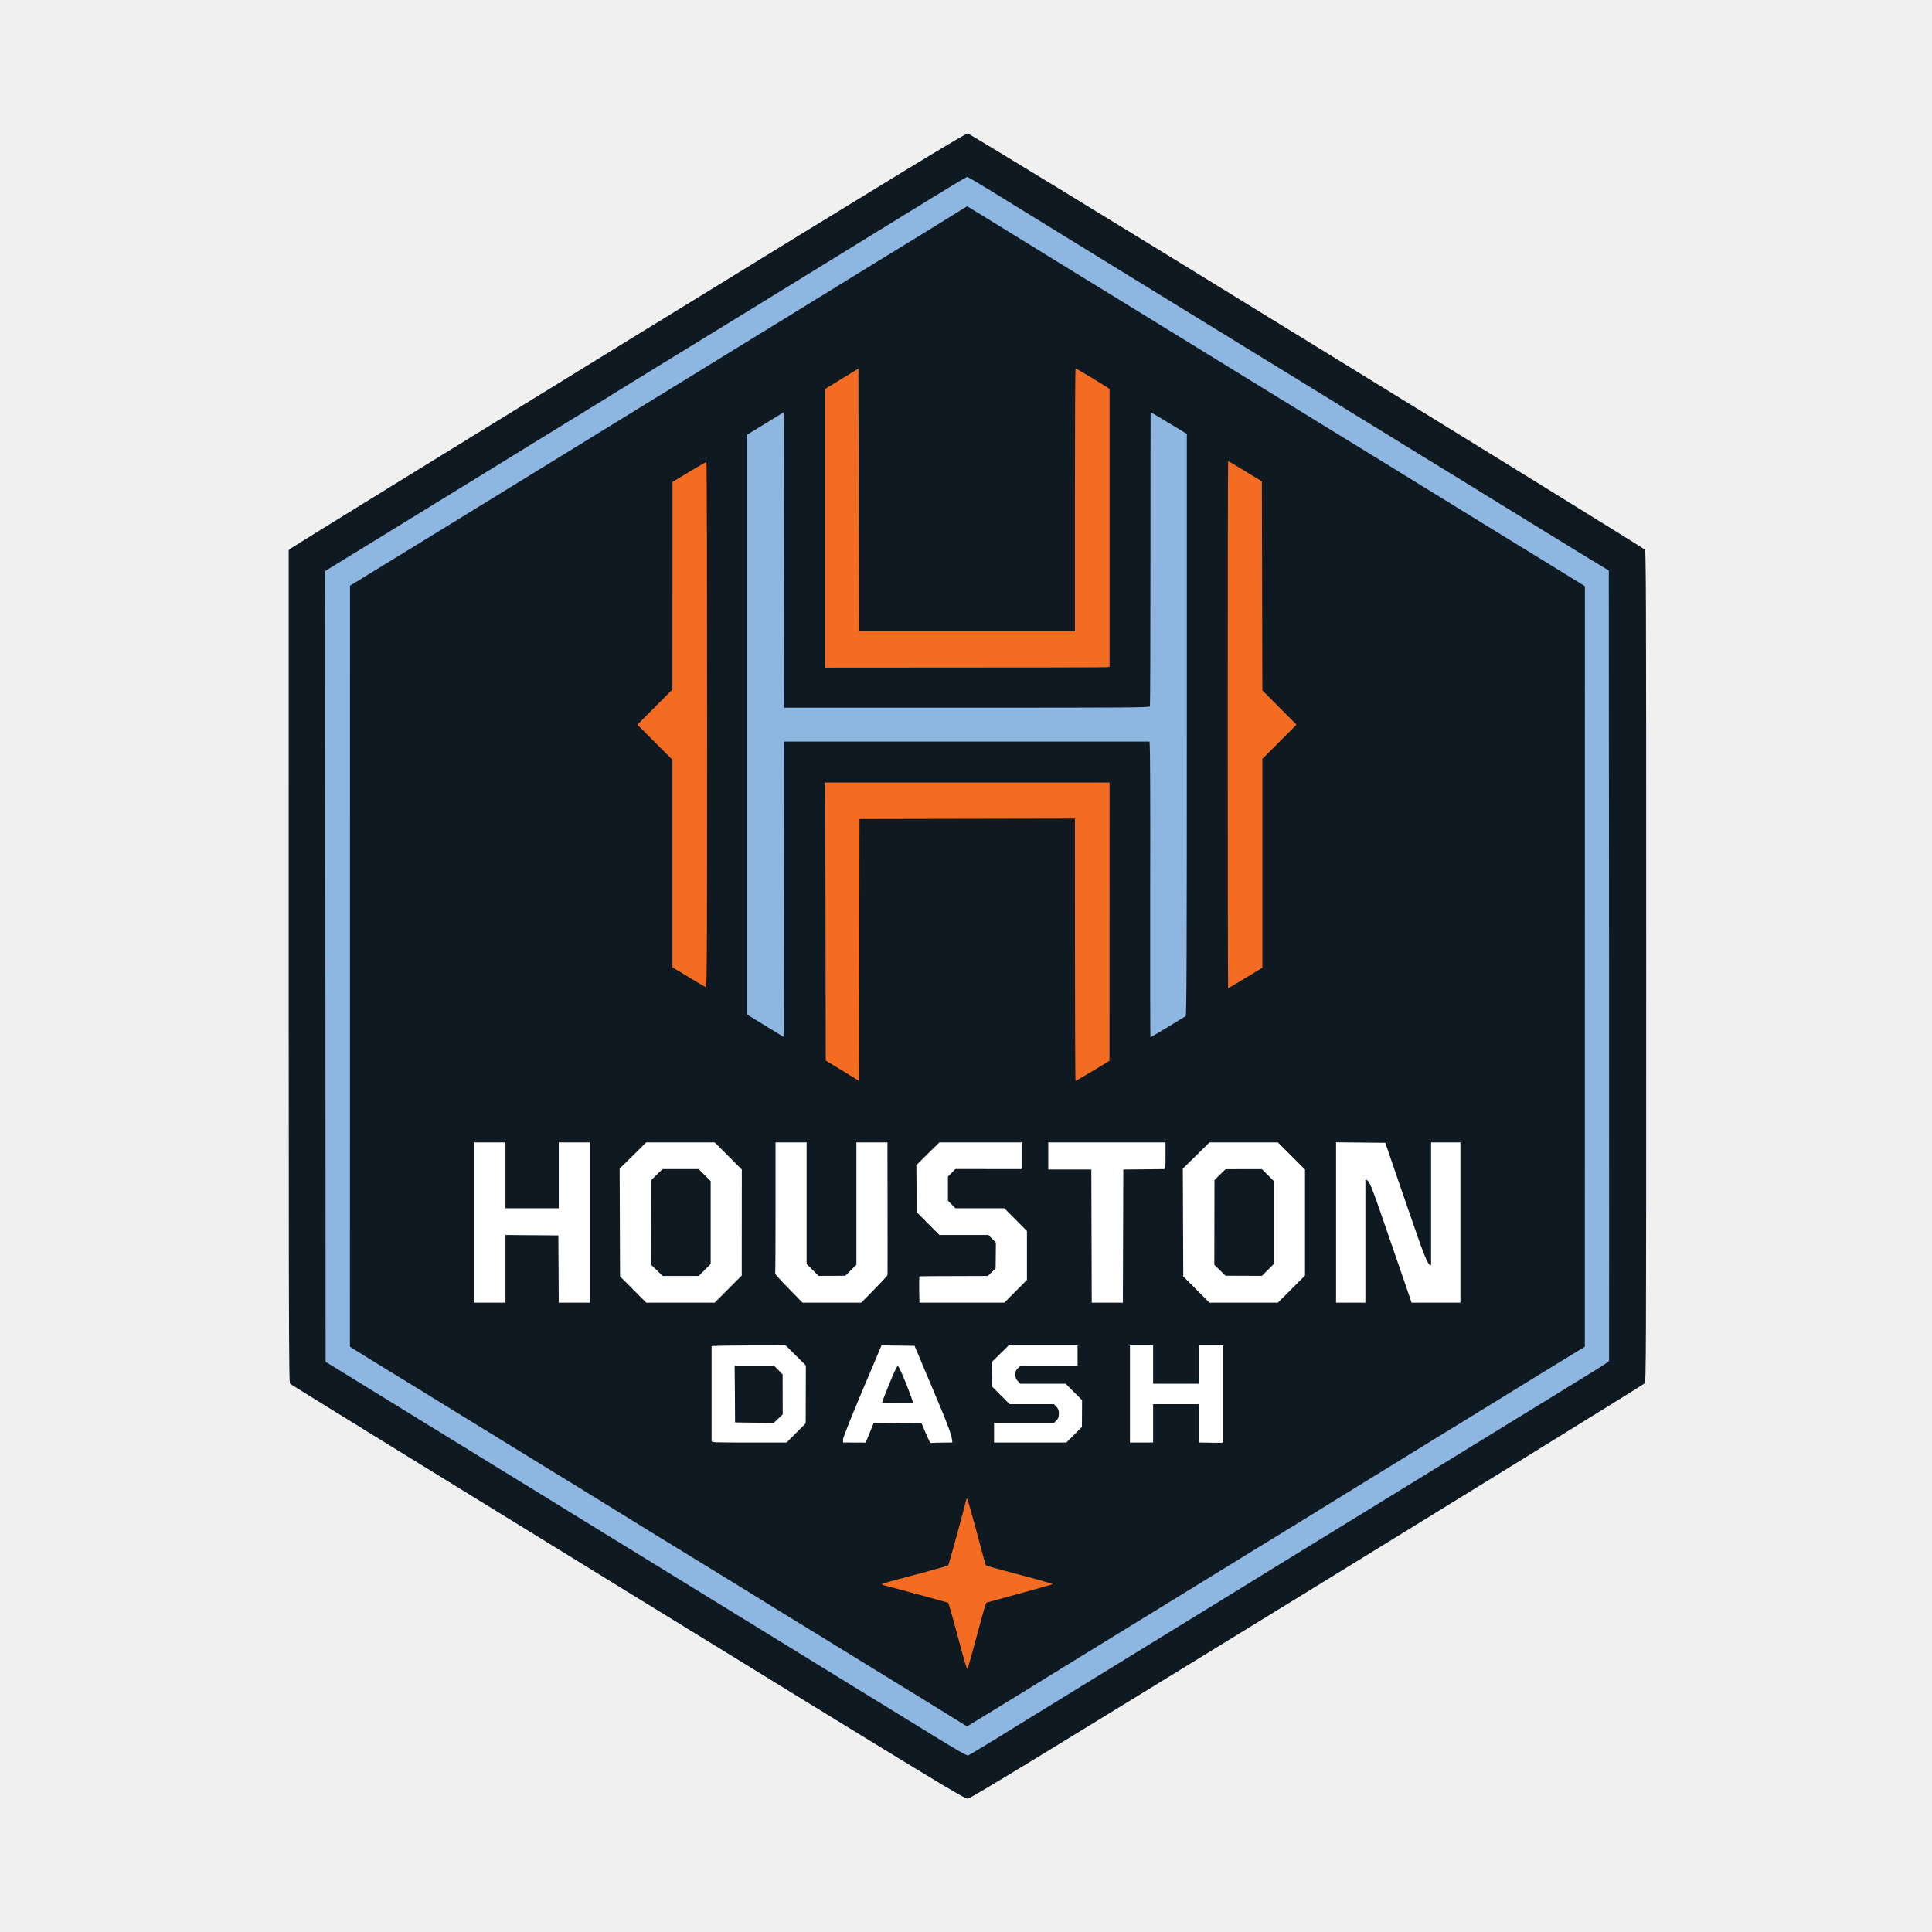
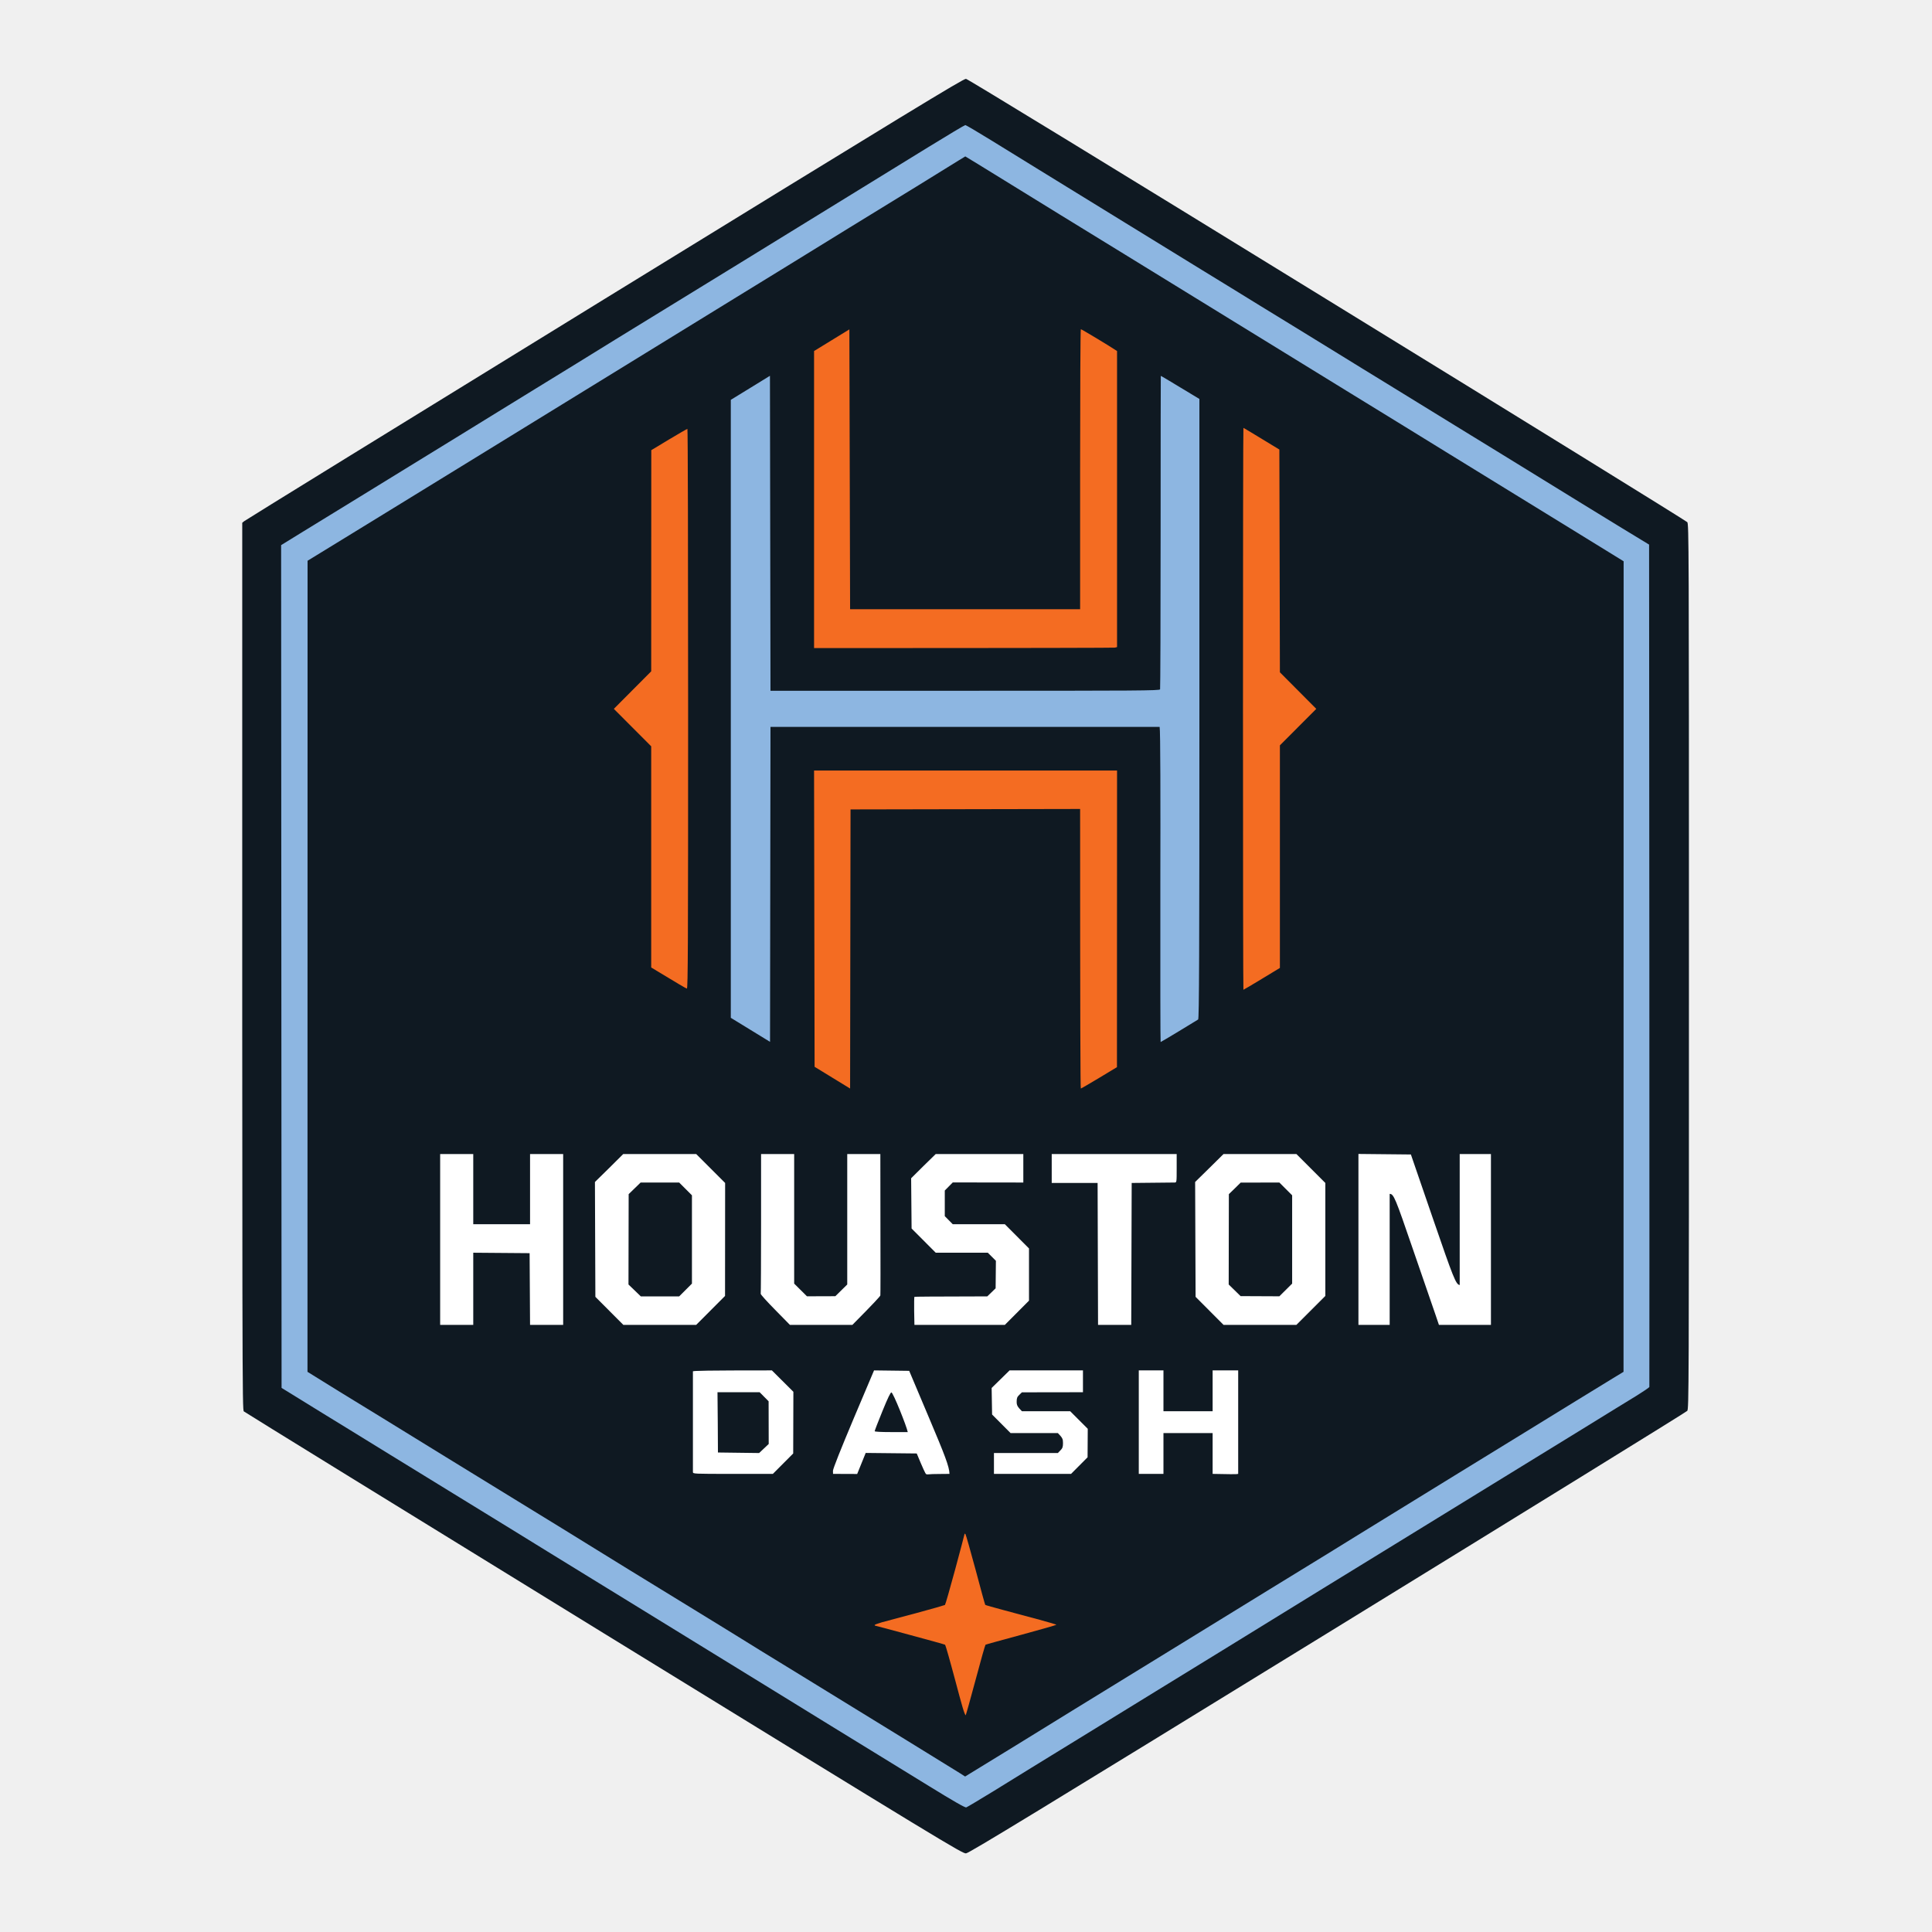
- <svg xmlns="http://www.w3.org/2000/svg" width="150" height="150" viewBox="-12 -12 174 174" fill="none">
+ <svg xmlns="http://www.w3.org/2000/svg" width="150" height="150" viewBox="-6.47 -6.64 163.27 163.27" fill="none">
  <g clip-path="url(#clip0_68_459)">
    <path d="M44.624 18.623C27.959 28.875 14.257 37.32 14.167 37.403L14.002 37.538C13.995 110.873 14.002 112.508 14.137 112.635C14.22 112.71 27.907 121.148 44.565 131.393C73.35 149.093 74.865 150.015 75.165 149.985C75.427 149.963 81.157 146.468 105.727 131.363C122.362 121.133 136.035 112.688 136.117 112.59C136.252 112.425 136.259 110.858 136.259 75.038C136.259 39.225 136.252 37.65 136.117 37.485C136.035 37.388 122.347 28.92 105.689 18.683C87.922 7.748 75.307 0.038 75.165 0.023C74.962 -0.007 70.365 2.798 44.624 18.623Z" fill="#0F1922" />
    <path d="M71.924 5.828C70.23 6.87 67.747 8.4 66.404 9.225C65.062 10.05 60.457 12.885 56.167 15.525C51.877 18.158 47.107 21.09 45.562 22.035C44.025 22.988 42.532 23.903 42.247 24.083C41.962 24.263 40.425 25.2 38.842 26.175C37.26 27.143 35.834 28.02 35.684 28.118C35.527 28.215 34.035 29.138 32.362 30.165C30.689 31.193 28.785 32.363 28.125 32.768C27.465 33.173 25.552 34.343 23.88 35.378C22.207 36.405 20.04 37.733 19.064 38.333L17.287 39.428L17.325 110.648C20.174 112.41 21.899 113.468 23.002 114.143C24.105 114.825 25.687 115.793 26.52 116.31C27.36 116.82 29.737 118.283 31.807 119.558C33.87 120.825 36.105 122.198 36.764 122.603C37.425 123.015 38.767 123.84 39.742 124.44C40.724 125.04 42.322 126.03 43.304 126.63C44.287 127.23 45.622 128.055 46.282 128.46C46.942 128.865 48.292 129.698 49.282 130.305C50.272 130.913 51.622 131.745 52.282 132.15C52.942 132.563 54.292 133.388 55.282 133.995C56.272 134.603 57.952 135.63 59.002 136.283C60.059 136.935 62.205 138.248 63.764 139.215C65.325 140.175 67.147 141.293 67.807 141.698C68.467 142.103 70.365 143.273 72.029 144.293C74.062 145.545 75.09 146.138 75.187 146.1C75.262 146.078 76.297 145.455 77.49 144.728C78.674 143.993 80.1 143.115 80.647 142.778C81.195 142.44 83.017 141.323 84.689 140.295C86.362 139.268 89.385 137.408 91.409 136.163C93.434 134.918 95.902 133.403 96.892 132.795C97.882 132.188 99.787 131.01 101.129 130.185C102.472 129.36 104.377 128.183 105.367 127.575C106.357 126.968 109.079 125.295 111.412 123.863C113.744 122.43 117.449 120.15 119.647 118.8C121.852 117.443 125.249 115.35 127.214 114.15C129.172 112.943 131.249 111.66 131.834 111.308C132.412 110.948 132.899 110.618 132.914 110.573C132.922 110.528 132.922 94.493 132.914 74.94L132.892 39.383C131.617 38.618 129.344 37.223 127.012 35.79C124.679 34.358 121.762 32.558 120.532 31.8C119.302 31.043 117.479 29.925 116.489 29.318C115.499 28.71 114.149 27.878 113.489 27.473C112.829 27.068 111.479 26.235 110.489 25.628C109.499 25.02 107.804 23.985 106.732 23.318C105.652 22.658 103.979 21.63 103.012 21.03C102.044 20.438 100.709 19.62 100.049 19.215C99.389 18.803 98.279 18.128 97.59 17.7C96.9 17.273 95.782 16.59 95.107 16.178C94.439 15.765 91.514 13.965 88.605 12.18C85.702 10.388 82.424 8.378 81.329 7.703C80.227 7.02 78.397 5.903 77.264 5.198C76.132 4.5 75.165 3.93 75.105 3.93C75.052 3.93 73.62 4.785 71.924 5.828Z" fill="#8DB6E1" />
    <path d="M74.527 6.93C74.219 7.125 72.704 8.055 71.167 9.008C69.629 9.953 66.997 11.565 65.325 12.593C63.652 13.62 61.26 15.098 60.007 15.87C58.755 16.643 56.864 17.798 55.807 18.45C54.749 19.095 50.7 21.585 46.807 23.985C42.907 26.378 37.26 29.858 34.245 31.71C31.23 33.563 27.989 35.55 27.044 36.135C26.099 36.72 24.015 37.995 22.424 38.97L19.522 40.748L19.515 109.29C20.235 109.74 21.232 110.355 22.2 110.955C23.167 111.548 24.772 112.53 25.762 113.138C26.752 113.745 29.22 115.268 31.244 116.513C33.27 117.758 35.737 119.273 36.727 119.88C37.717 120.488 39.637 121.673 41.002 122.505C42.367 123.345 43.702 124.17 43.965 124.335C44.227 124.5 45.487 125.273 46.762 126.06C48.044 126.84 49.95 128.01 51.007 128.663C52.065 129.308 53.594 130.253 54.404 130.748C55.222 131.25 56.01 131.738 56.167 131.835C56.317 131.94 58.679 133.388 61.41 135.06C64.132 136.733 68.115 139.178 70.245 140.49C72.382 141.803 74.34 143.018 74.609 143.183L75.09 143.49C77.07 142.275 78.442 141.435 79.409 140.843C80.377 140.243 82.514 138.93 84.165 137.91C85.814 136.898 89.564 134.595 92.49 132.795C95.415 130.995 99.157 128.693 100.807 127.68C102.457 126.668 104.692 125.295 105.772 124.635C106.845 123.968 107.947 123.293 108.21 123.128C108.472 122.963 109.807 122.145 111.172 121.305C112.537 120.465 115.11 118.883 116.887 117.788C118.672 116.693 121.14 115.178 122.37 114.42C123.6 113.663 125.565 112.455 126.735 111.735C127.897 111.023 129.277 110.175 129.795 109.86L130.732 109.29L130.74 40.793C129.645 40.118 128.542 39.435 127.575 38.843C126.6 38.243 125.272 37.425 124.612 37.02C123.952 36.608 122.602 35.783 121.612 35.175C120.622 34.568 119.272 33.735 118.612 33.33C117.952 32.925 116.617 32.1 115.65 31.508C114.682 30.915 112.845 29.783 111.57 28.995C110.295 28.215 108.382 27.038 107.332 26.393C106.275 25.74 103.897 24.278 102.052 23.145C100.2 22.013 98.294 20.835 97.807 20.535C97.327 20.235 95.902 19.365 94.65 18.593C93.397 17.82 90.697 16.163 88.65 14.903C86.602 13.643 84.12 12.12 83.129 11.513C82.139 10.905 79.934 9.54 78.225 8.49C76.522 7.44 75.12 6.578 75.105 6.578C75.097 6.585 74.835 6.743 74.527 6.93Z" fill="#0F1922" />
    <path d="M63.817 22.11L62.325 23.025V48.128C81.892 48.128 87.652 48.105 87.749 48.09L87.93 48.045V23.025C87.585 22.793 86.909 22.38 86.204 21.953C85.507 21.533 84.9 21.18 84.87 21.18C84.832 21.18 84.809 26.498 84.809 33.008V44.843H65.37L65.309 21.195L63.817 22.11Z" fill="#F46C22" />
    <path d="M56.939 26.138L55.289 27.15V79.373L58.604 81.405L58.642 54.788H91.529C91.597 55.065 91.604 61.058 91.589 68.28C91.582 75.51 91.589 81.42 91.612 81.42C91.627 81.42 92.332 81.008 93.172 80.498C94.004 79.988 94.732 79.545 94.784 79.515C94.867 79.463 94.889 74.018 94.889 53.265V27.075C92.377 25.553 91.642 25.118 91.627 25.125C91.619 25.14 91.612 31.073 91.612 38.325C91.612 45.57 91.589 51.555 91.567 51.615C91.529 51.728 89.632 51.735 75.089 51.735H58.642L58.597 25.118L56.939 26.138Z" fill="#8DB6E1" />
    <path d="M98.572 53.265C98.572 66.323 98.587 77.003 98.609 77.003C98.632 77.003 99.329 76.59 100.17 76.08L101.692 75.158V56.348L104.767 53.265L101.692 50.175L101.647 31.35C99.322 29.933 98.632 29.52 98.609 29.52C98.587 29.52 98.572 40.2 98.572 53.265ZM50.062 30.503L48.569 31.403L48.562 50.093L45.404 53.265L48.562 56.43V75.12C50.812 76.485 51.517 76.898 51.577 76.905C51.667 76.92 51.682 73.155 51.682 53.265C51.682 40.245 51.66 29.603 51.622 29.603C51.592 29.603 50.887 30.008 50.062 30.503ZM62.347 70.995L62.37 83.513L65.37 85.35L65.407 61.763L84.809 61.725C84.809 80.033 84.832 85.35 84.87 85.35C84.9 85.35 85.605 84.938 86.43 84.443L87.922 83.543L87.93 58.478H62.325L62.347 70.995Z" fill="#F46C22" />
    <path d="M30.727 98.1V105.323H33.524V99.225L38.287 99.263L38.324 105.323H41.122V90.885H38.324V96.818H33.524V90.885H30.727V98.1ZM45.007 92.07L43.807 93.248L43.844 102.953L46.207 105.323H52.364L54.802 102.878L54.809 93.33L52.364 90.885H46.199L45.007 92.07ZM57.847 96.735C57.847 99.96 57.832 102.638 57.817 102.698C57.802 102.75 58.357 103.365 59.039 104.055L60.284 105.323H65.564C67.387 103.485 67.919 102.9 67.927 102.833C67.942 102.765 67.942 100.05 67.934 96.795L67.927 90.885H65.129V101.91L64.124 102.9L61.724 102.908L60.644 101.835V90.885H57.847V96.735ZM71.564 91.905L70.529 92.933L70.567 97.178L72.607 99.225H77.009L77.692 99.908L77.669 102.233L76.964 102.915C72.224 102.923 70.829 102.938 70.807 102.953C70.784 102.968 70.777 103.508 70.784 104.153L70.807 105.323H78.449L80.489 103.275V98.865L78.449 96.818H74.047L73.372 96.135V93.968L74.047 93.285L80.009 93.293V90.885H72.607L71.564 91.905ZM82.409 92.108V93.33H86.287L86.324 105.323H89.129L89.167 93.33C91.837 93.3 92.692 93.293 92.789 93.293C92.969 93.293 92.969 93.278 92.969 92.085V90.885H82.409V92.108ZM95.729 92.07L94.529 93.248L94.567 102.953L96.929 105.323H103.087L105.532 102.878V93.33L103.087 90.885H96.929L95.729 92.07ZM108.329 98.1V105.323H110.969V94.253C111.314 94.253 111.449 94.605 112.919 98.888C113.797 101.43 114.652 103.92 114.824 104.415L115.132 105.323H119.527V90.885H116.887V101.955C116.564 101.918 116.339 101.318 114.652 96.42L112.762 90.923L108.329 90.878V98.1Z" fill="white" />
    <path d="M47.167 93.78L46.657 94.275L46.642 101.91L47.684 102.915H50.925L52.005 101.835V94.373L50.925 93.293H47.669L47.167 93.78ZM97.882 93.788L97.379 94.275L97.365 101.91L98.37 102.893L101.647 102.908L102.727 101.835V94.373L101.647 93.293L98.377 93.3L97.882 93.788Z" fill="#0F1922" />
    <path d="M52.087 109.253C52.087 109.298 52.087 111.188 52.087 113.46C52.087 115.733 52.087 117.668 52.087 117.758C52.087 117.915 52.139 117.915 55.462 117.915H58.844L60.562 116.19L60.577 110.978L58.762 109.17C53.249 109.17 52.087 109.2 52.087 109.253ZM65.654 113.28C64.575 115.845 63.922 117.488 63.922 117.653L63.929 117.915L65.969 117.923L66.689 116.145L71.002 116.19C71.542 117.495 71.737 117.9 71.79 117.93C71.842 117.96 71.939 117.968 72.007 117.953C72.075 117.938 72.495 117.923 72.945 117.923L73.769 117.915C73.762 117.315 73.35 116.273 72.059 113.22L70.365 109.208L67.394 109.17L65.654 113.28ZM78.09 109.913L77.332 110.655L77.37 112.898L78.93 114.465H82.927C83.325 114.87 83.362 114.975 83.362 115.305C83.362 115.635 83.325 115.748 83.144 115.928L82.927 116.153H77.527V117.915H84.044L85.439 116.513L85.454 114.105L83.969 112.62H79.889C79.499 112.23 79.447 112.103 79.447 111.818C79.447 111.525 79.484 111.413 79.665 111.24L79.889 111.023L85.049 111.015V109.17H78.847L78.09 109.913ZM89.767 113.543V117.915H91.852V114.465H96.007V117.915C97.402 117.945 97.889 117.945 97.987 117.938L98.167 117.915V109.17H96.007V112.62H91.852V109.17H89.767V113.543Z" fill="white" />
    <path d="M54.187 113.565L54.202 116.108L57.682 116.153L58.492 115.388L58.484 111.78L57.727 111.015H54.164L54.187 113.565ZM68.099 112.62C67.739 113.498 67.447 114.263 67.447 114.308C67.447 114.353 67.964 114.383 68.849 114.383H70.244C70.184 114.105 69.907 113.355 69.577 112.538C69.232 111.683 68.932 111.045 68.864 111.03C68.789 111.015 68.564 111.48 68.099 112.62Z" fill="#0F1922" />
    <path d="M75.044 122.985C75.044 123.023 74.684 124.373 74.249 125.993C73.807 127.62 73.424 128.963 73.387 128.993C73.357 129.015 72.284 129.323 71.01 129.668C69.727 130.005 68.407 130.365 68.062 130.455C67.725 130.553 67.439 130.658 67.447 130.688C67.447 130.725 67.477 130.748 67.507 130.748C67.537 130.748 68.865 131.1 70.454 131.535C72.044 131.963 73.372 132.33 73.394 132.353C73.417 132.375 73.544 132.773 73.672 133.238C73.807 133.695 74.077 134.708 74.287 135.48C74.49 136.253 74.752 137.22 74.872 137.625C74.992 138.038 75.112 138.345 75.142 138.308C75.165 138.278 75.547 136.928 75.975 135.323C76.402 133.71 76.784 132.375 76.814 132.353C76.844 132.33 78.21 131.955 79.844 131.513C81.472 131.07 82.807 130.688 82.807 130.665C82.807 130.65 82.169 130.455 81.389 130.245C80.609 130.035 79.26 129.675 78.397 129.443C77.534 129.21 76.807 129.008 76.792 128.985C76.769 128.963 76.402 127.628 75.975 126.015C75.54 124.403 75.157 123.053 75.12 123.008C75.075 122.963 75.044 122.955 75.044 122.985Z" fill="#F46C22" />
  </g>
  <defs>
    <clipPath id="clip0_68_459">
      <rect width="150" height="150" fill="white" />
    </clipPath>
  </defs>
</svg>
